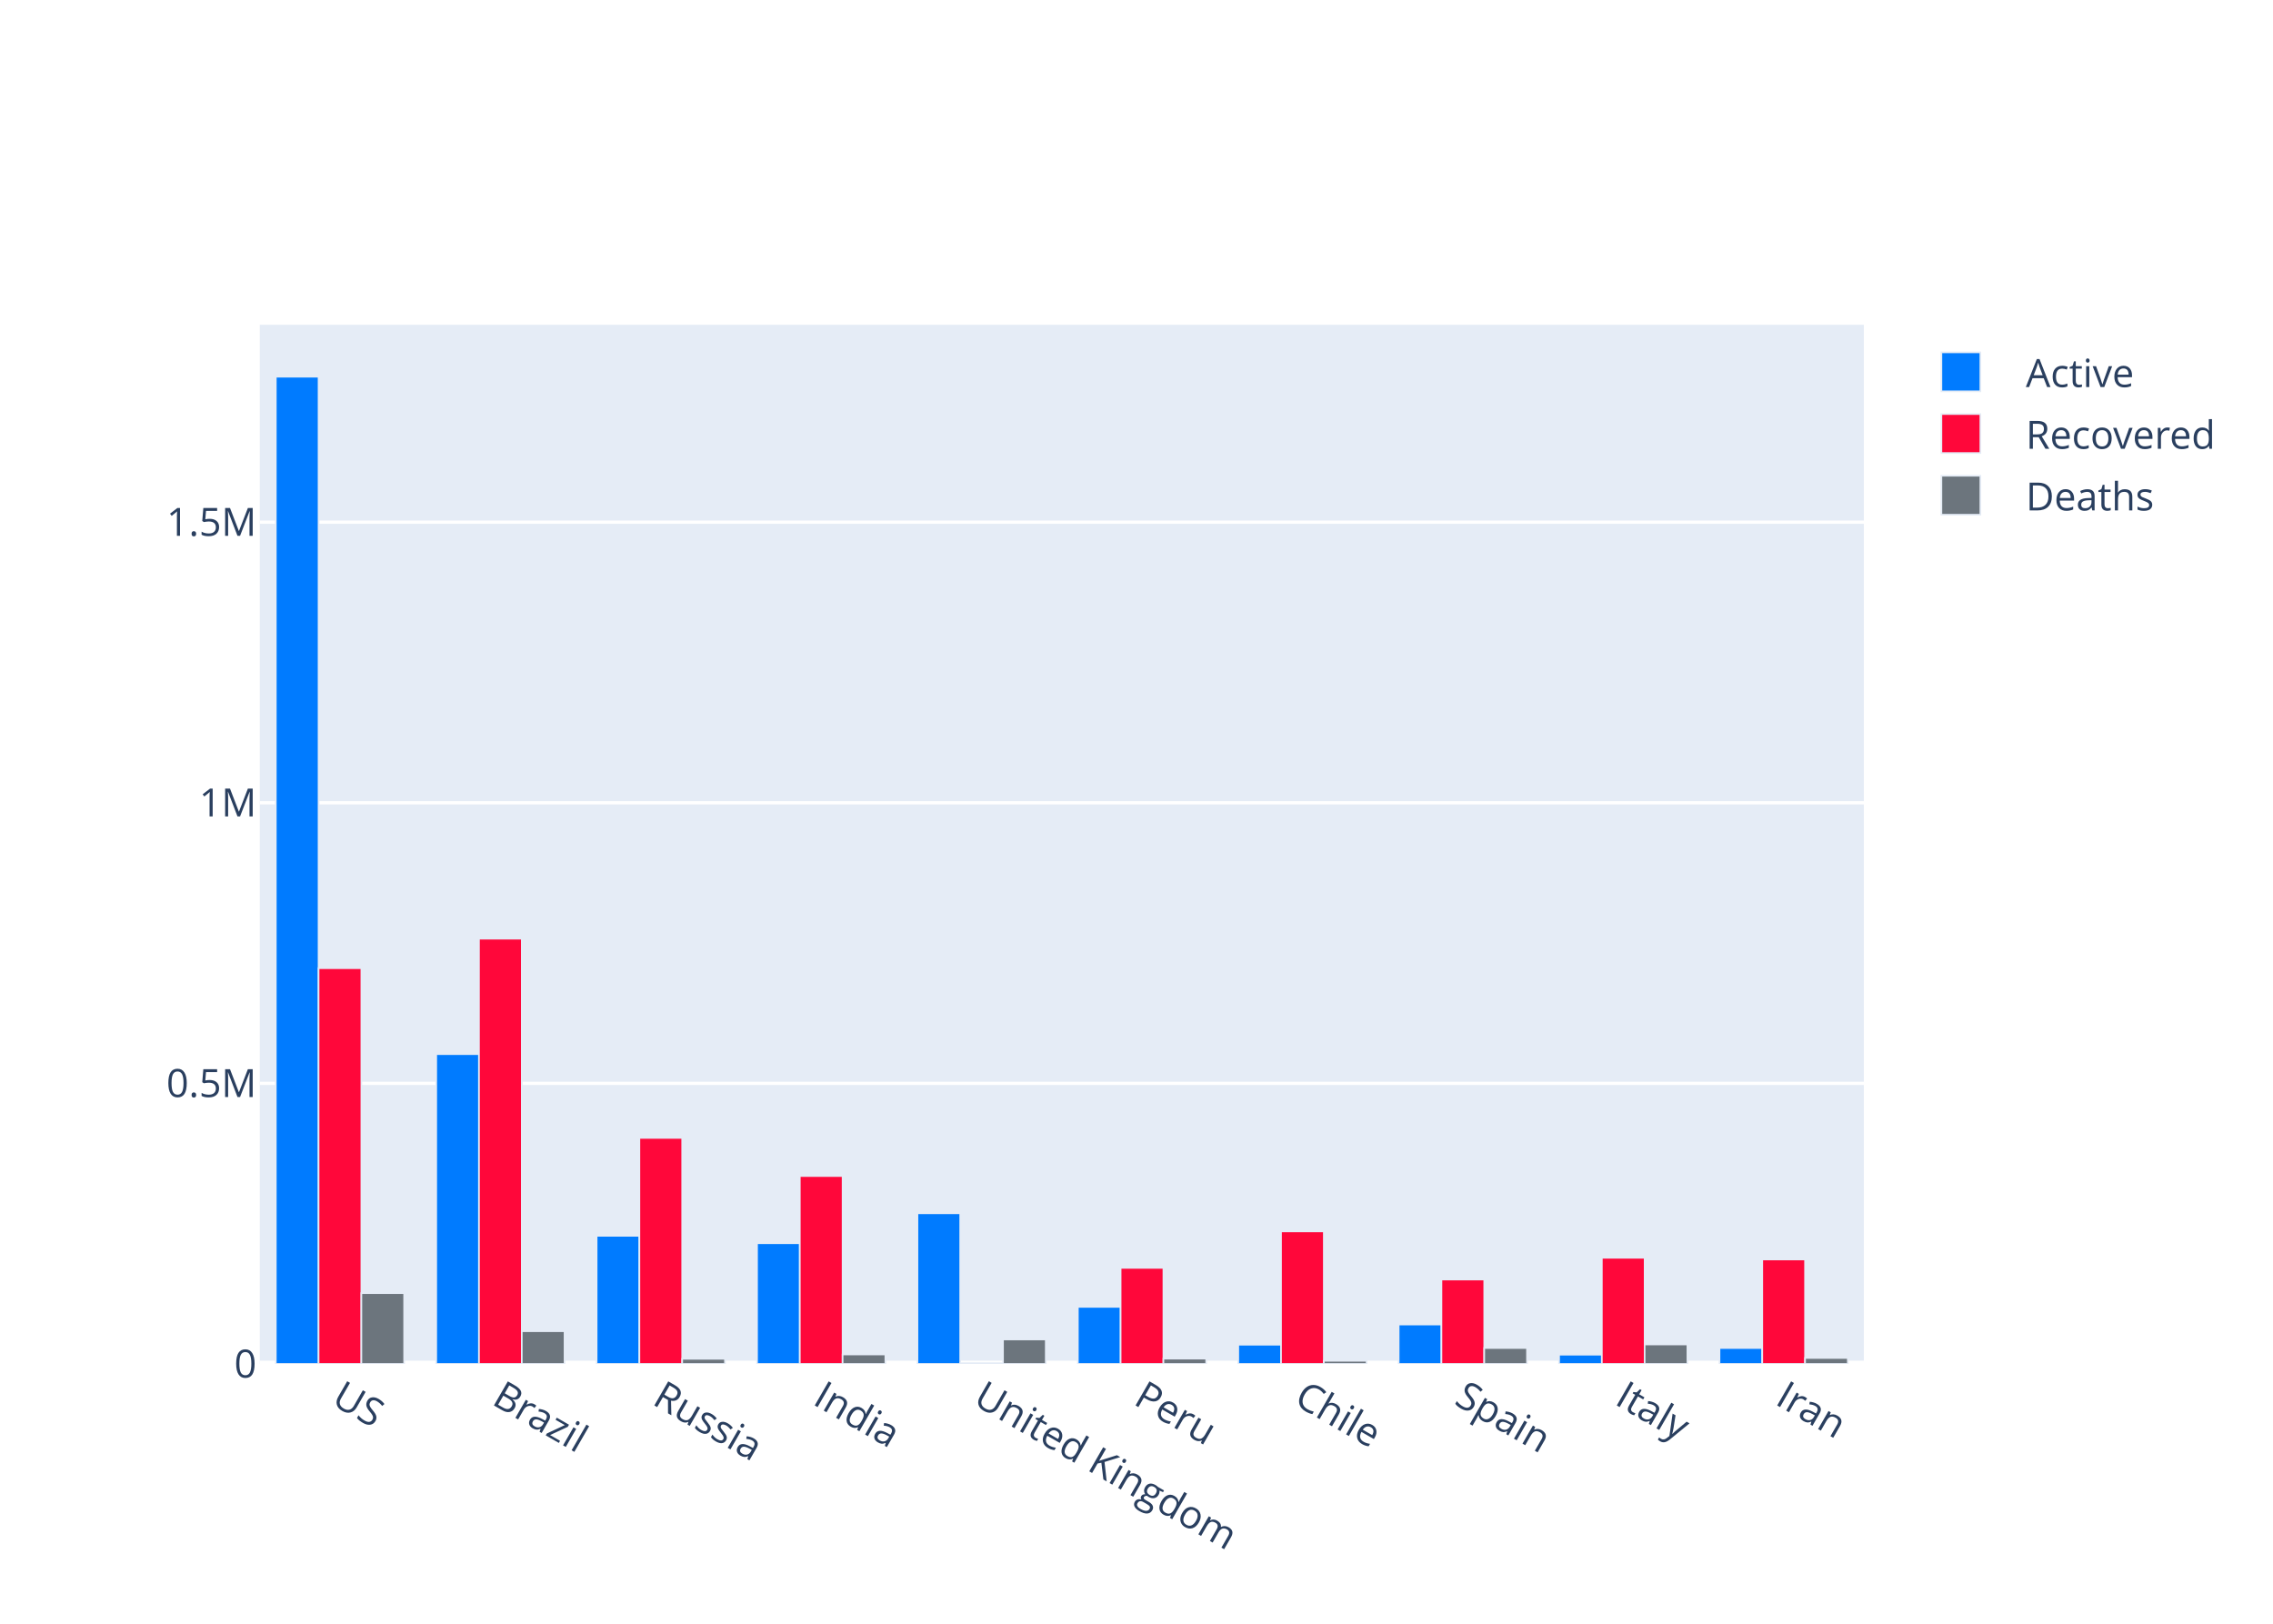
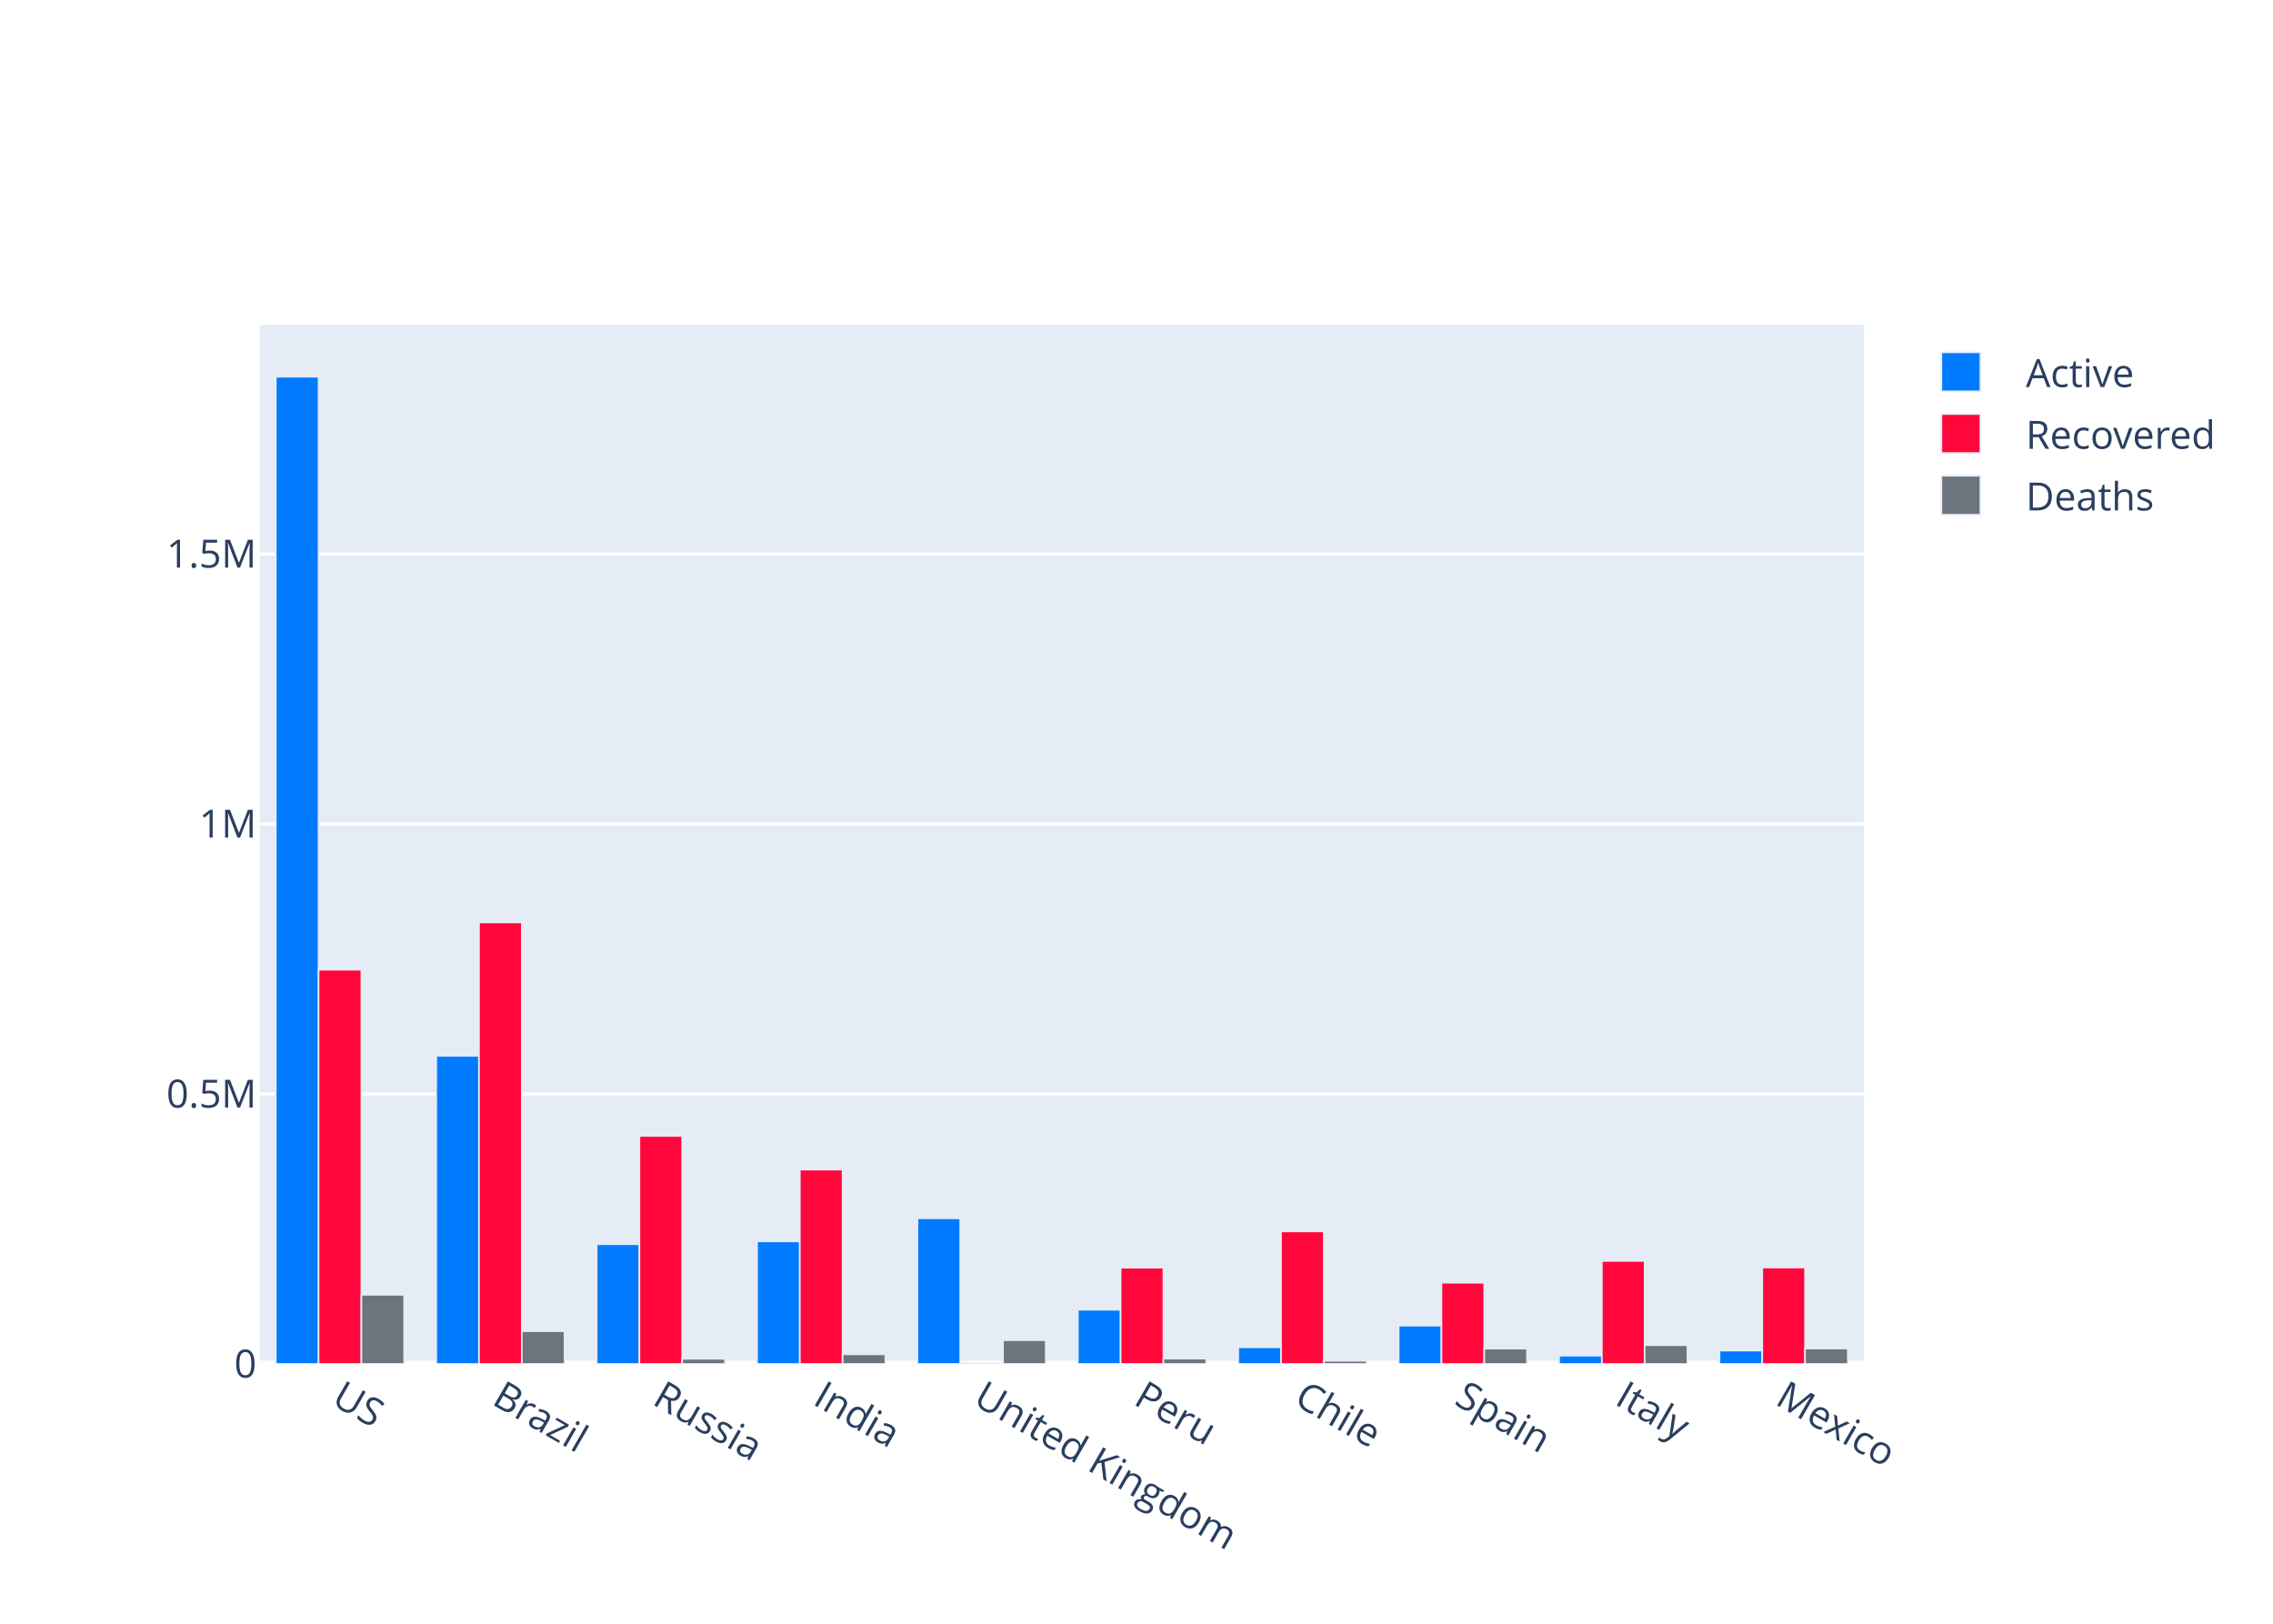
<svg xmlns="http://www.w3.org/2000/svg" class="main-svg" width="700" height="500" style="" viewBox="0 0 700 500">
  <rect x="0" y="0" width="700" height="500" style="fill: rgb(255, 255, 255); fill-opacity: 1;" />
-   <defs id="defs-2ea3e9">
+   <defs id="defs-6af9a3">
    <g class="clips">
-       <clipPath id="clip2ea3e9xyplot" class="plotclip">
+       <clipPath id="clip6af9a3xyplot" class="plotclip">
        <rect width="494" height="320" />
      </clipPath>
-       <clipPath class="axesclip" id="clip2ea3e9x">
+       <clipPath class="axesclip" id="clip6af9a3x">
        <rect x="80" y="0" width="494" height="500" />
      </clipPath>
-       <clipPath class="axesclip" id="clip2ea3e9y">
+       <clipPath class="axesclip" id="clip6af9a3y">
        <rect x="0" y="100" width="700" height="320" />
      </clipPath>
-       <clipPath class="axesclip" id="clip2ea3e9xy">
+       <clipPath class="axesclip" id="clip6af9a3xy">
        <rect x="80" y="100" width="494" height="320" />
      </clipPath>
    </g>
    <g class="gradients" />
  </defs>
  <g class="bglayer">
    <rect class="bg" x="80" y="100" width="494" height="320" style="fill: rgb(229, 236, 246); fill-opacity: 1; stroke-width: 0;" />
  </g>
  <g class="layer-below">
    <g class="imagelayer" />
    <g class="shapelayer" />
  </g>
  <g class="cartesianlayer">
    <g class="subplot xy">
      <g class="layer-subplot">
        <g class="shapelayer" />
        <g class="imagelayer" />
      </g>
      <g class="gridlayer">
        <g class="x" />
        <g class="y">
-           <path class="ygrid crisp" transform="translate(0,333.6)" d="M80,0h494" style="stroke: rgb(255, 255, 255); stroke-opacity: 1; stroke-width: 1px;" />
-           <path class="ygrid crisp" transform="translate(0,247.2)" d="M80,0h494" style="stroke: rgb(255, 255, 255); stroke-opacity: 1; stroke-width: 1px;" />
-           <path class="ygrid crisp" transform="translate(0,160.79)" d="M80,0h494" style="stroke: rgb(255, 255, 255); stroke-opacity: 1; stroke-width: 1px;" />
+           <path class="ygrid crisp" transform="translate(0,336.86)" d="M80,0h494" style="stroke: rgb(255, 255, 255); stroke-opacity: 1; stroke-width: 1px;" />
+           <path class="ygrid crisp" transform="translate(0,253.72)" d="M80,0h494" style="stroke: rgb(255, 255, 255); stroke-opacity: 1; stroke-width: 1px;" />
+           <path class="ygrid crisp" transform="translate(0,170.57)" d="M80,0h494" style="stroke: rgb(255, 255, 255); stroke-opacity: 1; stroke-width: 1px;" />
        </g>
      </g>
      <g class="zerolinelayer">
        <path class="yzl zl crisp" transform="translate(0,420)" d="M80,0h494" style="stroke: rgb(255, 255, 255); stroke-opacity: 1; stroke-width: 2px;" />
      </g>
      <path class="xlines-below" />
      <path class="ylines-below" />
      <g class="overlines-below" />
      <g class="xaxislayer-below" />
      <g class="yaxislayer-below" />
      <g class="overaxes-below" />
-       <g class="plot" transform="translate(80, 100)" clip-path="url('#clip2ea3e9xyplot')">
+       <g class="plot" transform="translate(80, 100)" clip-path="url('#clip6af9a3xyplot')">
        <g class="barlayer mlayer">
          <g class="trace bars" style="opacity: 1;">
            <g class="points">
              <g class="point">
                <path d="M4.94,320V16H18.11V320Z" style="vector-effect: non-scaling-stroke; opacity: 1; stroke-width: 0.5px; fill: rgb(0, 123, 255); fill-opacity: 1; stroke: rgb(229, 236, 246); stroke-opacity: 1;" />
              </g>
              <g class="point">
-                 <path d="M54.34,320V224.6H67.51V320Z" style="vector-effect: non-scaling-stroke; opacity: 1; stroke-width: 0.5px; fill: rgb(0, 123, 255); fill-opacity: 1; stroke: rgb(229, 236, 246); stroke-opacity: 1;" />
-               </g>
-               <g class="point">
-                 <path d="M103.74,320V280.55H116.91V320Z" style="vector-effect: non-scaling-stroke; opacity: 1; stroke-width: 0.5px; fill: rgb(0, 123, 255); fill-opacity: 1; stroke: rgb(229, 236, 246); stroke-opacity: 1;" />
-               </g>
-               <g class="point">
-                 <path d="M153.14,320V282.83H166.31V320Z" style="vector-effect: non-scaling-stroke; opacity: 1; stroke-width: 0.5px; fill: rgb(0, 123, 255); fill-opacity: 1; stroke: rgb(229, 236, 246); stroke-opacity: 1;" />
-               </g>
-               <g class="point">
-                 <path d="M202.54,320V273.61H215.71V320Z" style="vector-effect: non-scaling-stroke; opacity: 1; stroke-width: 0.5px; fill: rgb(0, 123, 255); fill-opacity: 1; stroke: rgb(229, 236, 246); stroke-opacity: 1;" />
-               </g>
-               <g class="point">
-                 <path d="M251.94,320V302.43H265.11V320Z" style="vector-effect: non-scaling-stroke; opacity: 1; stroke-width: 0.5px; fill: rgb(0, 123, 255); fill-opacity: 1; stroke: rgb(229, 236, 246); stroke-opacity: 1;" />
-               </g>
-               <g class="point">
-                 <path d="M301.34,320V314.08H314.51V320Z" style="vector-effect: non-scaling-stroke; opacity: 1; stroke-width: 0.5px; fill: rgb(0, 123, 255); fill-opacity: 1; stroke: rgb(229, 236, 246); stroke-opacity: 1;" />
-               </g>
-               <g class="point">
-                 <path d="M350.74,320V307.86H363.91V320Z" style="vector-effect: non-scaling-stroke; opacity: 1; stroke-width: 0.5px; fill: rgb(0, 123, 255); fill-opacity: 1; stroke: rgb(229, 236, 246); stroke-opacity: 1;" />
-               </g>
-               <g class="point">
-                 <path d="M400.14,320V317.15H413.31V320Z" style="vector-effect: non-scaling-stroke; opacity: 1; stroke-width: 0.5px; fill: rgb(0, 123, 255); fill-opacity: 1; stroke: rgb(229, 236, 246); stroke-opacity: 1;" />
-               </g>
-               <g class="point">
-                 <path d="M449.54,320V315.1H462.71V320Z" style="vector-effect: non-scaling-stroke; opacity: 1; stroke-width: 0.5px; fill: rgb(0, 123, 255); fill-opacity: 1; stroke: rgb(229, 236, 246); stroke-opacity: 1;" />
+                 <path d="M54.34,320V225.14H67.51V320Z" style="vector-effect: non-scaling-stroke; opacity: 1; stroke-width: 0.5px; fill: rgb(0, 123, 255); fill-opacity: 1; stroke: rgb(229, 236, 246); stroke-opacity: 1;" />
+               </g>
+               <g class="point">
+                 <path d="M103.74,320V283.13H116.91V320Z" style="vector-effect: non-scaling-stroke; opacity: 1; stroke-width: 0.5px; fill: rgb(0, 123, 255); fill-opacity: 1; stroke: rgb(229, 236, 246); stroke-opacity: 1;" />
+               </g>
+               <g class="point">
+                 <path d="M153.14,320V282.26H166.31V320Z" style="vector-effect: non-scaling-stroke; opacity: 1; stroke-width: 0.5px; fill: rgb(0, 123, 255); fill-opacity: 1; stroke: rgb(229, 236, 246); stroke-opacity: 1;" />
+               </g>
+               <g class="point">
+                 <path d="M202.54,320V275.16H215.71V320Z" style="vector-effect: non-scaling-stroke; opacity: 1; stroke-width: 0.5px; fill: rgb(0, 123, 255); fill-opacity: 1; stroke: rgb(229, 236, 246); stroke-opacity: 1;" />
+               </g>
+               <g class="point">
+                 <path d="M251.94,320V303.31H265.11V320Z" style="vector-effect: non-scaling-stroke; opacity: 1; stroke-width: 0.5px; fill: rgb(0, 123, 255); fill-opacity: 1; stroke: rgb(229, 236, 246); stroke-opacity: 1;" />
+               </g>
+               <g class="point">
+                 <path d="M301.34,320V314.87H314.51V320Z" style="vector-effect: non-scaling-stroke; opacity: 1; stroke-width: 0.5px; fill: rgb(0, 123, 255); fill-opacity: 1; stroke: rgb(229, 236, 246); stroke-opacity: 1;" />
+               </g>
+               <g class="point">
+                 <path d="M350.74,320V308.21H363.91V320Z" style="vector-effect: non-scaling-stroke; opacity: 1; stroke-width: 0.5px; fill: rgb(0, 123, 255); fill-opacity: 1; stroke: rgb(229, 236, 246); stroke-opacity: 1;" />
+               </g>
+               <g class="point">
+                 <path d="M400.14,320V317.46H413.31V320Z" style="vector-effect: non-scaling-stroke; opacity: 1; stroke-width: 0.5px; fill: rgb(0, 123, 255); fill-opacity: 1; stroke: rgb(229, 236, 246); stroke-opacity: 1;" />
+               </g>
+               <g class="point">
+                 <path d="M449.54,320V315.89H462.71V320Z" style="vector-effect: non-scaling-stroke; opacity: 1; stroke-width: 0.5px; fill: rgb(0, 123, 255); fill-opacity: 1; stroke: rgb(229, 236, 246); stroke-opacity: 1;" />
              </g>
            </g>
          </g>
          <g class="trace bars" style="opacity: 1;">
            <g class="points">
              <g class="point">
-                 <path d="M18.11,320V198.14H31.29V320Z" style="vector-effect: non-scaling-stroke; opacity: 1; stroke-width: 0.5px; fill: rgb(255, 7, 58); fill-opacity: 1; stroke: rgb(229, 236, 246); stroke-opacity: 1;" />
-               </g>
-               <g class="point">
-                 <path d="M67.51,320V189.05H80.69V320Z" style="vector-effect: non-scaling-stroke; opacity: 1; stroke-width: 0.5px; fill: rgb(255, 7, 58); fill-opacity: 1; stroke: rgb(229, 236, 246); stroke-opacity: 1;" />
-               </g>
-               <g class="point">
-                 <path d="M116.91,320V250.4H130.09V320Z" style="vector-effect: non-scaling-stroke; opacity: 1; stroke-width: 0.5px; fill: rgb(255, 7, 58); fill-opacity: 1; stroke: rgb(229, 236, 246); stroke-opacity: 1;" />
-               </g>
-               <g class="point">
-                 <path d="M166.31,320V262.14H179.49V320Z" style="vector-effect: non-scaling-stroke; opacity: 1; stroke-width: 0.5px; fill: rgb(255, 7, 58); fill-opacity: 1; stroke: rgb(229, 236, 246); stroke-opacity: 1;" />
-               </g>
-               <g class="point">
-                 <path d="M215.71,320V319.76H228.89V320Z" style="vector-effect: non-scaling-stroke; opacity: 1; stroke-width: 0.5px; fill: rgb(255, 7, 58); fill-opacity: 1; stroke: rgb(229, 236, 246); stroke-opacity: 1;" />
-               </g>
-               <g class="point">
-                 <path d="M265.11,320V290.42H278.29V320Z" style="vector-effect: non-scaling-stroke; opacity: 1; stroke-width: 0.5px; fill: rgb(255, 7, 58); fill-opacity: 1; stroke: rgb(229, 236, 246); stroke-opacity: 1;" />
+                 <path d="M18.11,320V198.61H31.29V320Z" style="vector-effect: non-scaling-stroke; opacity: 1; stroke-width: 0.5px; fill: rgb(255, 7, 58); fill-opacity: 1; stroke: rgb(229, 236, 246); stroke-opacity: 1;" />
+               </g>
+               <g class="point">
+                 <path d="M67.51,320V184.04H80.69V320Z" style="vector-effect: non-scaling-stroke; opacity: 1; stroke-width: 0.5px; fill: rgb(255, 7, 58); fill-opacity: 1; stroke: rgb(229, 236, 246); stroke-opacity: 1;" />
+               </g>
+               <g class="point">
+                 <path d="M116.91,320V249.79H130.09V320Z" style="vector-effect: non-scaling-stroke; opacity: 1; stroke-width: 0.5px; fill: rgb(255, 7, 58); fill-opacity: 1; stroke: rgb(229, 236, 246); stroke-opacity: 1;" />
+               </g>
+               <g class="point">
+                 <path d="M166.31,320V260.16H179.49V320Z" style="vector-effect: non-scaling-stroke; opacity: 1; stroke-width: 0.5px; fill: rgb(255, 7, 58); fill-opacity: 1; stroke: rgb(229, 236, 246); stroke-opacity: 1;" />
+               </g>
+               <g class="point">
+                 <path d="M215.71,320V319.77H228.89V320Z" style="vector-effect: non-scaling-stroke; opacity: 1; stroke-width: 0.5px; fill: rgb(255, 7, 58); fill-opacity: 1; stroke: rgb(229, 236, 246); stroke-opacity: 1;" />
+               </g>
+               <g class="point">
+                 <path d="M265.11,320V290.36H278.29V320Z" style="vector-effect: non-scaling-stroke; opacity: 1; stroke-width: 0.5px; fill: rgb(255, 7, 58); fill-opacity: 1; stroke: rgb(229, 236, 246); stroke-opacity: 1;" />
              </g>
              <g class="point">
                <path d="M314.51,320V279.19H327.69V320Z" style="vector-effect: non-scaling-stroke; opacity: 1; stroke-width: 0.5px; fill: rgb(255, 7, 58); fill-opacity: 1; stroke: rgb(229, 236, 246); stroke-opacity: 1;" />
              </g>
              <g class="point">
-                 <path d="M363.91,320V294.01H377.09V320Z" style="vector-effect: non-scaling-stroke; opacity: 1; stroke-width: 0.5px; fill: rgb(255, 7, 58); fill-opacity: 1; stroke: rgb(229, 236, 246); stroke-opacity: 1;" />
-               </g>
-               <g class="point">
-                 <path d="M413.31,320V287.31H426.49V320Z" style="vector-effect: non-scaling-stroke; opacity: 1; stroke-width: 0.5px; fill: rgb(255, 7, 58); fill-opacity: 1; stroke: rgb(229, 236, 246); stroke-opacity: 1;" />
-               </g>
-               <g class="point">
-                 <path d="M462.71,320V287.83H475.89V320Z" style="vector-effect: non-scaling-stroke; opacity: 1; stroke-width: 0.5px; fill: rgb(255, 7, 58); fill-opacity: 1; stroke: rgb(229, 236, 246); stroke-opacity: 1;" />
+                 <path d="M363.91,320V294.99H377.09V320Z" style="vector-effect: non-scaling-stroke; opacity: 1; stroke-width: 0.5px; fill: rgb(255, 7, 58); fill-opacity: 1; stroke: rgb(229, 236, 246); stroke-opacity: 1;" />
+               </g>
+               <g class="point">
+                 <path d="M413.31,320V288.29H426.49V320Z" style="vector-effect: non-scaling-stroke; opacity: 1; stroke-width: 0.5px; fill: rgb(255, 7, 58); fill-opacity: 1; stroke: rgb(229, 236, 246); stroke-opacity: 1;" />
+               </g>
+               <g class="point">
+                 <path d="M462.71,320V290.31H475.89V320Z" style="vector-effect: non-scaling-stroke; opacity: 1; stroke-width: 0.5px; fill: rgb(255, 7, 58); fill-opacity: 1; stroke: rgb(229, 236, 246); stroke-opacity: 1;" />
              </g>
            </g>
          </g>
          <g class="trace bars" style="opacity: 1;">
            <g class="points">
              <g class="point">
-                 <path d="M31.29,320V298.2H44.46V320Z" style="vector-effect: non-scaling-stroke; opacity: 1; stroke-width: 0.5px; fill: rgb(108, 117, 125); fill-opacity: 1; stroke: rgb(229, 236, 246); stroke-opacity: 1;" />
+                 <path d="M31.29,320V298.71H44.46V320Z" style="vector-effect: non-scaling-stroke; opacity: 1; stroke-width: 0.5px; fill: rgb(108, 117, 125); fill-opacity: 1; stroke: rgb(229, 236, 246); stroke-opacity: 1;" />
              </g>
              <g class="point">
                <path d="M80.69,320V309.92H93.86V320Z" style="vector-effect: non-scaling-stroke; opacity: 1; stroke-width: 0.5px; fill: rgb(108, 117, 125); fill-opacity: 1; stroke: rgb(229, 236, 246); stroke-opacity: 1;" />
              </g>
              <g class="point">
                <path d="M130.09,320V318.42H143.26V320Z" style="vector-effect: non-scaling-stroke; opacity: 1; stroke-width: 0.5px; fill: rgb(108, 117, 125); fill-opacity: 1; stroke: rgb(229, 236, 246); stroke-opacity: 1;" />
              </g>
              <g class="point">
-                 <path d="M179.49,320V317.08H192.66V320Z" style="vector-effect: non-scaling-stroke; opacity: 1; stroke-width: 0.5px; fill: rgb(108, 117, 125); fill-opacity: 1; stroke: rgb(229, 236, 246); stroke-opacity: 1;" />
-               </g>
-               <g class="point">
-                 <path d="M228.89,320V312.46H242.06V320Z" style="vector-effect: non-scaling-stroke; opacity: 1; stroke-width: 0.5px; fill: rgb(108, 117, 125); fill-opacity: 1; stroke: rgb(229, 236, 246); stroke-opacity: 1;" />
+                 <path d="M179.49,320V317.03H192.66V320Z" style="vector-effect: non-scaling-stroke; opacity: 1; stroke-width: 0.5px; fill: rgb(108, 117, 125); fill-opacity: 1; stroke: rgb(229, 236, 246); stroke-opacity: 1;" />
+               </g>
+               <g class="point">
+                 <path d="M228.89,320V312.69H242.06V320Z" style="vector-effect: non-scaling-stroke; opacity: 1; stroke-width: 0.5px; fill: rgb(108, 117, 125); fill-opacity: 1; stroke: rgb(229, 236, 246); stroke-opacity: 1;" />
              </g>
              <g class="point">
                <path d="M278.29,320V318.36H291.46V320Z" style="vector-effect: non-scaling-stroke; opacity: 1; stroke-width: 0.5px; fill: rgb(108, 117, 125); fill-opacity: 1; stroke: rgb(229, 236, 246); stroke-opacity: 1;" />
              </g>
              <g class="point">
                <path d="M327.69,320V319.04H340.86V320Z" style="vector-effect: non-scaling-stroke; opacity: 1; stroke-width: 0.5px; fill: rgb(108, 117, 125); fill-opacity: 1; stroke: rgb(229, 236, 246); stroke-opacity: 1;" />
              </g>
              <g class="point">
-                 <path d="M377.09,320V315.1H390.26V320Z" style="vector-effect: non-scaling-stroke; opacity: 1; stroke-width: 0.5px; fill: rgb(108, 117, 125); fill-opacity: 1; stroke: rgb(229, 236, 246); stroke-opacity: 1;" />
-               </g>
-               <g class="point">
-                 <path d="M426.49,320V314H439.66V320Z" style="vector-effect: non-scaling-stroke; opacity: 1; stroke-width: 0.5px; fill: rgb(108, 117, 125); fill-opacity: 1; stroke: rgb(229, 236, 246); stroke-opacity: 1;" />
-               </g>
-               <g class="point">
-                 <path d="M475.89,320V318.16H489.06V320Z" style="vector-effect: non-scaling-stroke; opacity: 1; stroke-width: 0.5px; fill: rgb(108, 117, 125); fill-opacity: 1; stroke: rgb(229, 236, 246); stroke-opacity: 1;" />
+                 <path d="M377.09,320V315.28H390.26V320Z" style="vector-effect: non-scaling-stroke; opacity: 1; stroke-width: 0.5px; fill: rgb(108, 117, 125); fill-opacity: 1; stroke: rgb(229, 236, 246); stroke-opacity: 1;" />
+               </g>
+               <g class="point">
+                 <path d="M426.49,320V314.22H439.66V320Z" style="vector-effect: non-scaling-stroke; opacity: 1; stroke-width: 0.5px; fill: rgb(108, 117, 125); fill-opacity: 1; stroke: rgb(229, 236, 246); stroke-opacity: 1;" />
+               </g>
+               <g class="point">
+                 <path d="M475.89,320V315.26H489.06V320Z" style="vector-effect: non-scaling-stroke; opacity: 1; stroke-width: 0.5px; fill: rgb(108, 117, 125); fill-opacity: 1; stroke: rgb(229, 236, 246); stroke-opacity: 1;" />
              </g>
            </g>
          </g>
        </g>
      </g>
      <g class="overplot" />
      <path class="xlines-above crisp" d="M0,0" style="fill: none;" />
      <path class="ylines-above crisp" d="M0,0" style="fill: none;" />
      <g class="overlines-above" />
      <g class="xaxislayer-above">
        <g class="xtick">
          <text text-anchor="start" x="0" y="433" transform="translate(104.7,0) rotate(30,0,427)" style="font-family: 'Open Sans', verdana, arial, sans-serif; font-size: 12px; fill: rgb(42, 63, 95); fill-opacity: 1; white-space: pre;">US</text>
        </g>
        <g class="xtick">
          <text text-anchor="start" x="0" y="433" transform="translate(154.1,0) rotate(30,0,427)" style="font-family: 'Open Sans', verdana, arial, sans-serif; font-size: 12px; fill: rgb(42, 63, 95); fill-opacity: 1; white-space: pre;">Brazil</text>
        </g>
        <g class="xtick">
          <text text-anchor="start" x="0" y="433" transform="translate(203.5,0) rotate(30,0,427)" style="font-family: 'Open Sans', verdana, arial, sans-serif; font-size: 12px; fill: rgb(42, 63, 95); fill-opacity: 1; white-space: pre;">Russia</text>
        </g>
        <g class="xtick">
          <text text-anchor="start" x="0" y="433" transform="translate(252.9,0) rotate(30,0,427)" style="font-family: 'Open Sans', verdana, arial, sans-serif; font-size: 12px; fill: rgb(42, 63, 95); fill-opacity: 1; white-space: pre;">India</text>
        </g>
        <g class="xtick">
          <text text-anchor="start" x="0" y="433" transform="translate(302.3,0) rotate(30,0,427)" style="font-family: 'Open Sans', verdana, arial, sans-serif; font-size: 12px; fill: rgb(42, 63, 95); fill-opacity: 1; white-space: pre;">United Kingdom</text>
        </g>
        <g class="xtick">
          <text text-anchor="start" x="0" y="433" transform="translate(351.7,0) rotate(30,0,427)" style="font-family: 'Open Sans', verdana, arial, sans-serif; font-size: 12px; fill: rgb(42, 63, 95); fill-opacity: 1; white-space: pre;">Peru</text>
        </g>
        <g class="xtick">
          <text text-anchor="start" x="0" y="433" transform="translate(401.1,0) rotate(30,0,427)" style="font-family: 'Open Sans', verdana, arial, sans-serif; font-size: 12px; fill: rgb(42, 63, 95); fill-opacity: 1; white-space: pre;">Chile</text>
        </g>
        <g class="xtick">
          <text text-anchor="start" x="0" y="433" transform="translate(450.5,0) rotate(30,0,427)" style="font-family: 'Open Sans', verdana, arial, sans-serif; font-size: 12px; fill: rgb(42, 63, 95); fill-opacity: 1; white-space: pre;">Spain</text>
        </g>
        <g class="xtick">
          <text text-anchor="start" x="0" y="433" transform="translate(499.9,0) rotate(30,0,427)" style="font-family: 'Open Sans', verdana, arial, sans-serif; font-size: 12px; fill: rgb(42, 63, 95); fill-opacity: 1; white-space: pre;">Italy</text>
        </g>
        <g class="xtick">
-           <text text-anchor="start" x="0" y="433" transform="translate(549.3,0) rotate(30,0,427)" style="font-family: 'Open Sans', verdana, arial, sans-serif; font-size: 12px; fill: rgb(42, 63, 95); fill-opacity: 1; white-space: pre;">Iran</text>
+           <text text-anchor="start" x="0" y="433" transform="translate(549.3,0) rotate(30,0,427)" style="font-family: 'Open Sans', verdana, arial, sans-serif; font-size: 12px; fill: rgb(42, 63, 95); fill-opacity: 1; white-space: pre;">Mexico</text>
        </g>
      </g>
      <g class="yaxislayer-above">
        <g class="ytick">
          <text text-anchor="end" x="79" y="4.2" transform="translate(0,420)" style="font-family: 'Open Sans', verdana, arial, sans-serif; font-size: 12px; fill: rgb(42, 63, 95); fill-opacity: 1; white-space: pre;">0</text>
        </g>
        <g class="ytick">
-           <text text-anchor="end" x="79" y="4.2" transform="translate(0,333.6)" style="font-family: 'Open Sans', verdana, arial, sans-serif; font-size: 12px; fill: rgb(42, 63, 95); fill-opacity: 1; white-space: pre;">0.5M</text>
-         </g>
-         <g class="ytick">
-           <text text-anchor="end" x="79" y="4.2" transform="translate(0,247.2)" style="font-family: 'Open Sans', verdana, arial, sans-serif; font-size: 12px; fill: rgb(42, 63, 95); fill-opacity: 1; white-space: pre;">1M</text>
-         </g>
-         <g class="ytick">
-           <text text-anchor="end" x="79" y="4.2" transform="translate(0,160.79)" style="font-family: 'Open Sans', verdana, arial, sans-serif; font-size: 12px; fill: rgb(42, 63, 95); fill-opacity: 1; white-space: pre;">1.5M</text>
+           <text text-anchor="end" x="79" y="4.2" transform="translate(0,336.86)" style="font-family: 'Open Sans', verdana, arial, sans-serif; font-size: 12px; fill: rgb(42, 63, 95); fill-opacity: 1; white-space: pre;">0.5M</text>
+         </g>
+         <g class="ytick">
+           <text text-anchor="end" x="79" y="4.2" transform="translate(0,253.72)" style="font-family: 'Open Sans', verdana, arial, sans-serif; font-size: 12px; fill: rgb(42, 63, 95); fill-opacity: 1; white-space: pre;">1M</text>
+         </g>
+         <g class="ytick">
+           <text text-anchor="end" x="79" y="4.2" transform="translate(0,170.57)" style="font-family: 'Open Sans', verdana, arial, sans-serif; font-size: 12px; fill: rgb(42, 63, 95); fill-opacity: 1; white-space: pre;">1.5M</text>
        </g>
      </g>
      <g class="overaxes-above" />
    </g>
  </g>
  <g class="polarlayer" />
  <g class="ternarylayer" />
  <g class="geolayer" />
  <g class="funnelarealayer" />
  <g class="pielayer" />
  <g class="treemaplayer" />
  <g class="sunburstlayer" />
  <g class="glimages" />
-   <defs id="topdefs-2ea3e9">
+   <defs id="topdefs-6af9a3">
    <g class="clips" />
-     <clipPath id="legend2ea3e9">
+     <clipPath id="legend6af9a3">
      <rect width="104" height="67" x="0" y="0" />
    </clipPath>
  </defs>
  <g class="layer-above">
    <g class="imagelayer" />
    <g class="shapelayer" />
  </g>
  <g class="infolayer">
    <g class="legend" pointer-events="all" transform="translate(583.88, 100)">
      <rect class="bg" shape-rendering="crispEdges" width="104" height="67" x="0" y="0" style="stroke: rgb(68, 68, 68); stroke-opacity: 1; fill: rgb(255, 255, 255); fill-opacity: 1; stroke-width: 0px;" />
-       <g class="scrollbox" transform="translate(0, 0)" clip-path="url('#legend2ea3e9')">
+       <g class="scrollbox" transform="translate(0, 0)" clip-path="url('#legend6af9a3')">
        <g class="groups">
          <g class="traces" transform="translate(0, 14.5)" style="opacity: 1;">
            <text class="legendtext user-select-none" text-anchor="start" x="40" y="4.68" style="font-family: 'Open Sans', verdana, arial, sans-serif; font-size: 12px; fill: rgb(42, 63, 95); fill-opacity: 1; white-space: pre;">Active</text>
            <g class="layers" style="opacity: 1;">
              <g class="legendfill" />
              <g class="legendlines" />
              <g class="legendsymbols">
                <g class="legendpoints">
                  <path class="legendundefined" d="M6,6H-6V-6H6Z" transform="translate(20,0)" style="stroke-width: 0.5px; fill: rgb(0, 123, 255); fill-opacity: 1; stroke: rgb(229, 236, 246); stroke-opacity: 1;" />
                </g>
              </g>
            </g>
            <rect class="legendtoggle" pointer-events="all" x="0" y="-9.5" width="98.031" height="19" style="cursor: pointer; fill: rgb(0, 0, 0); fill-opacity: 0;" />
          </g>
          <g class="traces" transform="translate(0, 33.5)" style="opacity: 1;">
            <text class="legendtext user-select-none" text-anchor="start" x="40" y="4.68" style="font-family: 'Open Sans', verdana, arial, sans-serif; font-size: 12px; fill: rgb(42, 63, 95); fill-opacity: 1; white-space: pre;">Recovered</text>
            <g class="layers" style="opacity: 1;">
              <g class="legendfill" />
              <g class="legendlines" />
              <g class="legendsymbols">
                <g class="legendpoints">
                  <path class="legendundefined" d="M6,6H-6V-6H6Z" transform="translate(20,0)" style="stroke-width: 0.5px; fill: rgb(255, 7, 58); fill-opacity: 1; stroke: rgb(229, 236, 246); stroke-opacity: 1;" />
                </g>
              </g>
            </g>
            <rect class="legendtoggle" pointer-events="all" x="0" y="-9.5" width="98.031" height="19" style="cursor: pointer; fill: rgb(0, 0, 0); fill-opacity: 0;" />
          </g>
          <g class="traces" transform="translate(0, 52.5)" style="opacity: 1;">
            <text class="legendtext user-select-none" text-anchor="start" x="40" y="4.68" style="font-family: 'Open Sans', verdana, arial, sans-serif; font-size: 12px; fill: rgb(42, 63, 95); fill-opacity: 1; white-space: pre;">Deaths</text>
            <g class="layers" style="opacity: 1;">
              <g class="legendfill" />
              <g class="legendlines" />
              <g class="legendsymbols">
                <g class="legendpoints">
                  <path class="legendundefined" d="M6,6H-6V-6H6Z" transform="translate(20,0)" style="stroke-width: 0.5px; fill: rgb(108, 117, 125); fill-opacity: 1; stroke: rgb(229, 236, 246); stroke-opacity: 1;" />
                </g>
              </g>
            </g>
            <rect class="legendtoggle" pointer-events="all" x="0" y="-9.5" width="98.031" height="19" style="cursor: pointer; fill: rgb(0, 0, 0); fill-opacity: 0;" />
          </g>
        </g>
      </g>
      <rect class="scrollbar" rx="20" ry="3" width="0" height="0" x="0" y="0" style="fill: rgb(128, 139, 164); fill-opacity: 1;" />
    </g>
    <g class="g-gtitle" />
    <g class="g-xtitle" />
    <g class="g-ytitle" />
  </g>
</svg>
